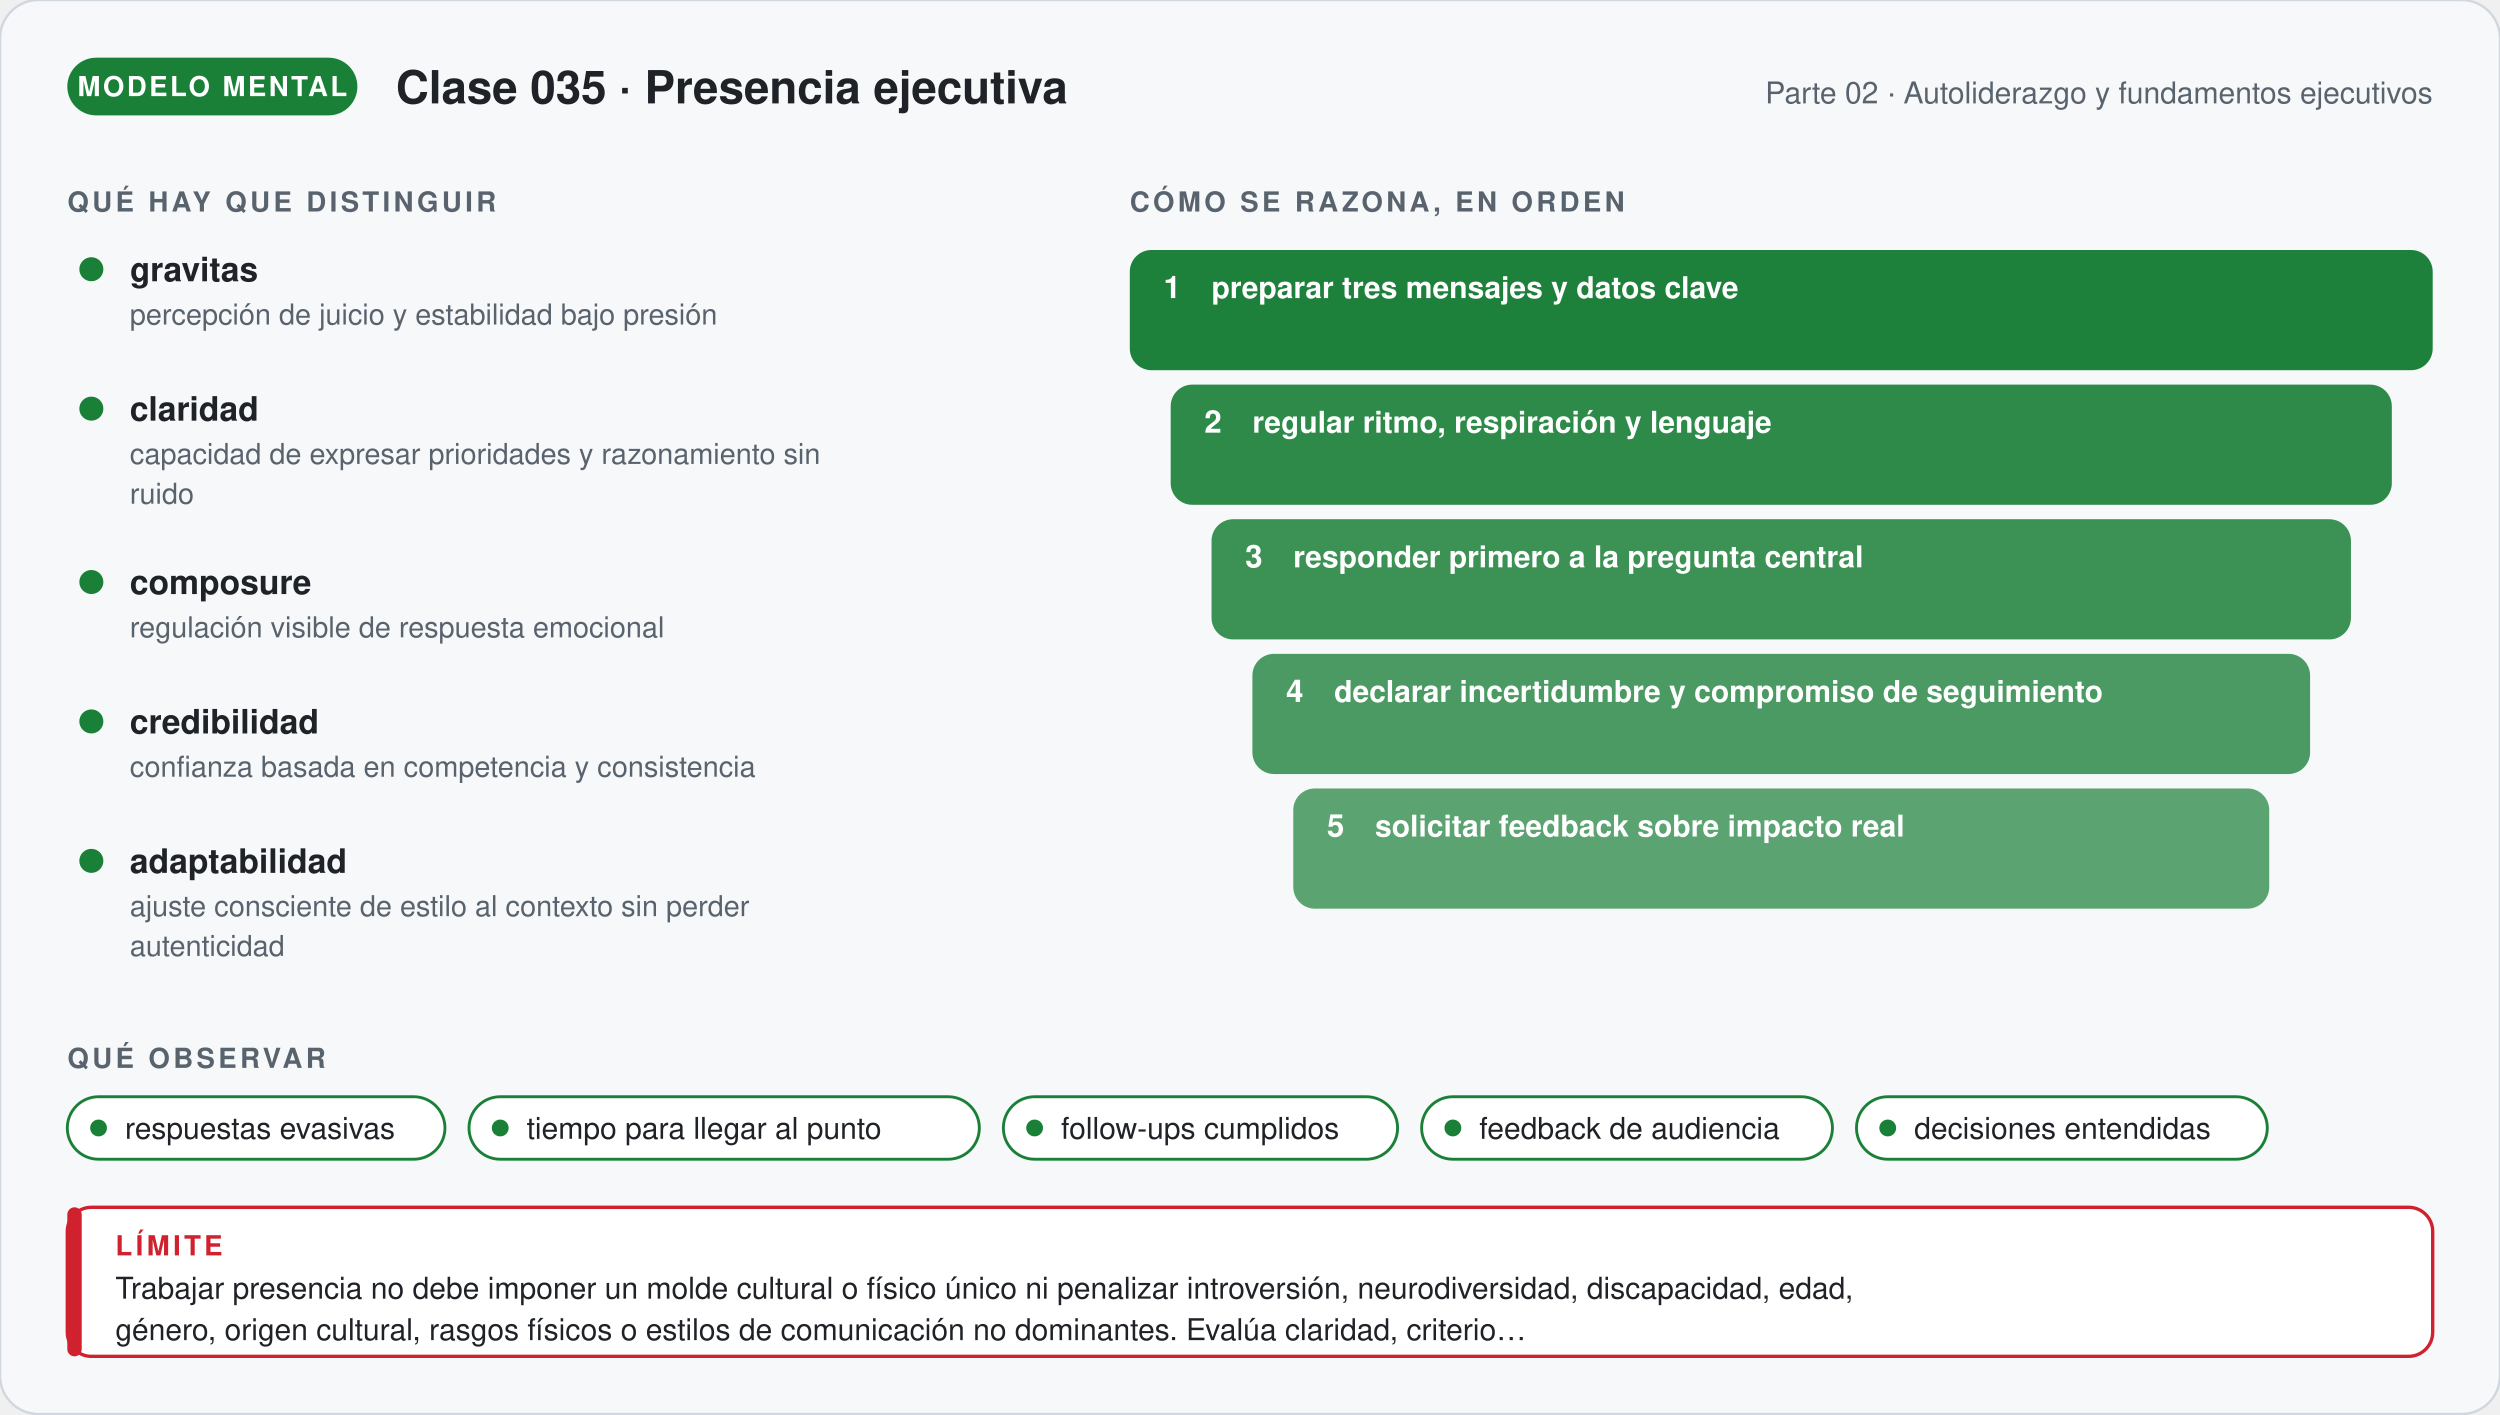
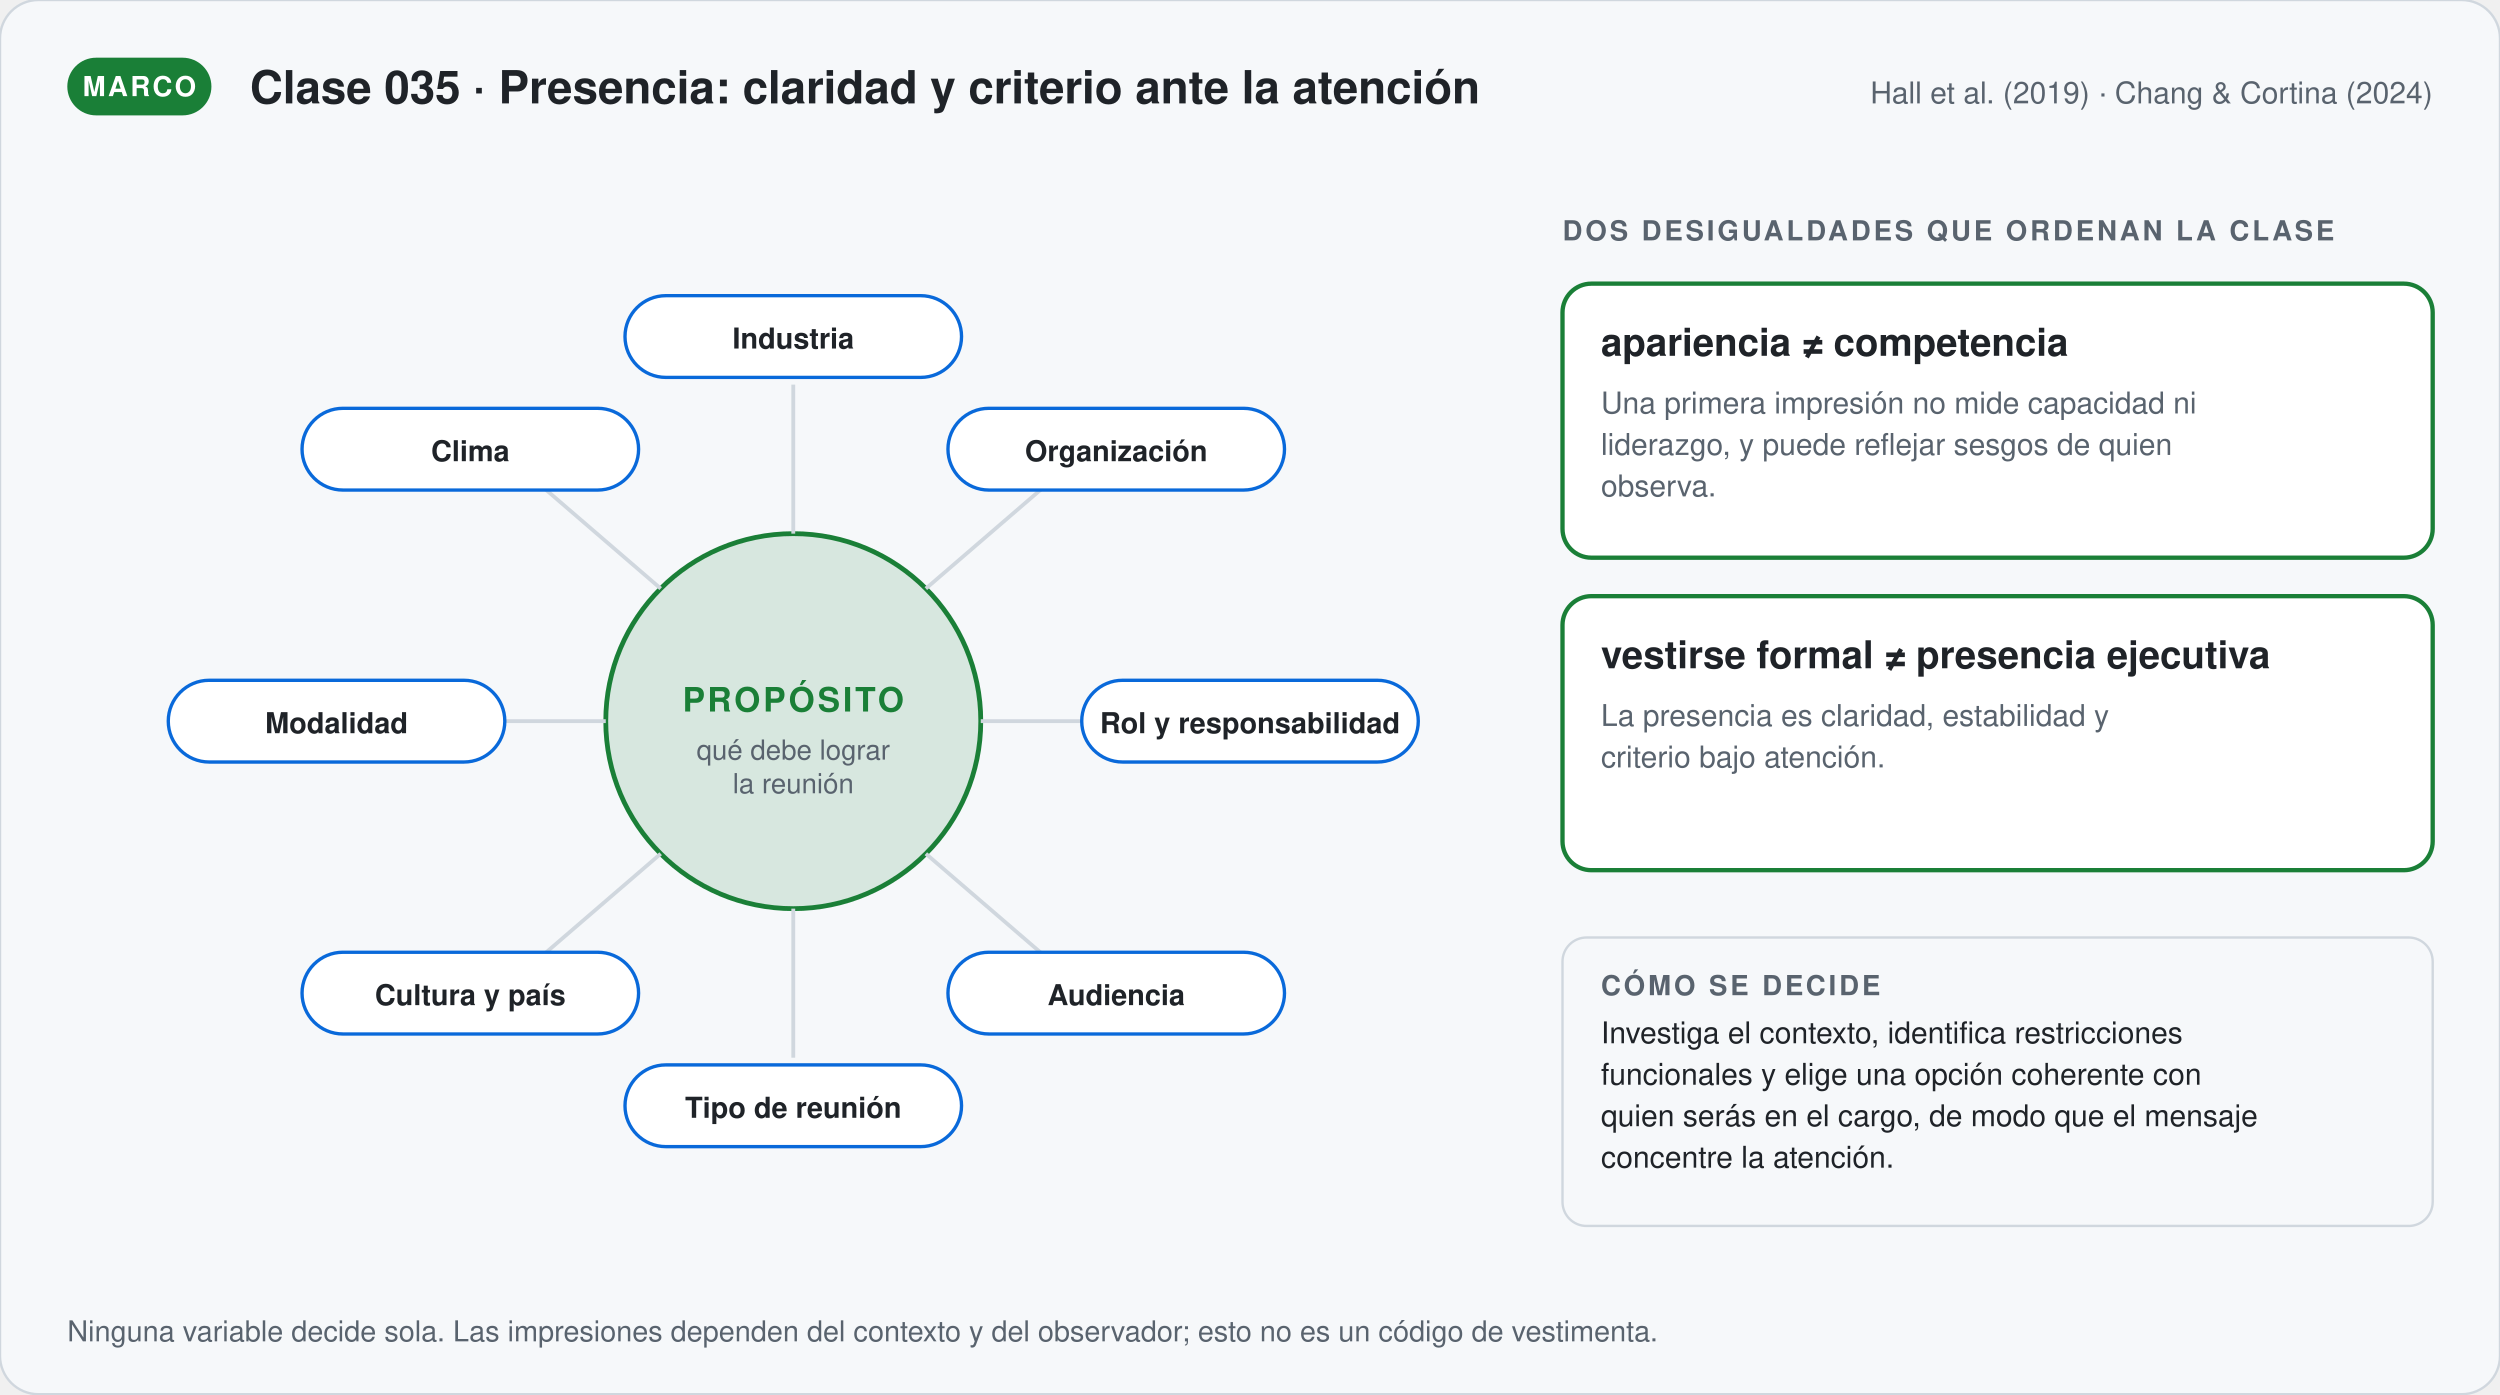
- <svg xmlns="http://www.w3.org/2000/svg" viewBox="0 0 1040 588.24" width="1040" role="img" aria-labelledby="t-g35 d-g35" font-family="'Segoe UI', 'Helvetica Neue', Helvetica, Arial, sans-serif">
+ <svg xmlns="http://www.w3.org/2000/svg" viewBox="0 0 1040 580" width="1040" role="img" aria-labelledby="t-035 d-035" font-family="'Segoe UI', 'Helvetica Neue', Helvetica, Arial, sans-serif">
  <defs>
-     <marker id="p-g35" viewBox="0 0 10 10" refX="8" refY="5" markerWidth="7" markerHeight="7" orient="auto">
+     <marker id="p-035" viewBox="0 0 10 10" refX="8" refY="5" markerWidth="7" markerHeight="7" orient="auto">
      <path d="M1,1 L9,5 L1,9 Z" fill="#59636e" />
    </marker>
  </defs>
-   <rect width="1040" height="588.24" rx="16" fill="#f6f8fa" stroke="#d0d7de" />
-   <rect x="28" y="24" width="120.67" height="24" rx="12" fill="#1a7f37" />
-   <text x="88.335" y="40" font-size="11.5" font-weight="700" fill="#ffffff" text-anchor="middle" letter-spacing="1">MODELO MENTAL</text>
-   <text x="164.67" y="43" font-size="19" font-weight="700" fill="#1f2328" text-anchor="start">Clase 035 · Presencia ejecutiva</text>
-   <text x="1012" y="43" font-size="12.5" font-weight="400" fill="#59636e" text-anchor="end">Parte 02 · Autoliderazgo y fundamentos ejecutivos</text>
-   <text x="28" y="88" font-size="11.5" font-weight="700" fill="#59636e" text-anchor="start" letter-spacing="1.4">QUÉ HAY QUE DISTINGUIR</text>
-   <circle cx="38" cy="112" r="5" fill="#1a7f37" />
-   <text x="54" y="117" font-size="14" font-weight="700" fill="#1f2328" text-anchor="start">gravitas</text>
-   <text x="54" y="135" font-size="12" font-weight="400" fill="#59636e" text-anchor="start">percepción de juicio y estabilidad bajo presión</text>
-   <circle cx="38" cy="170" r="5" fill="#1a7f37" />
-   <text x="54" y="175" font-size="14" font-weight="700" fill="#1f2328" text-anchor="start">claridad</text>
-   <text x="54" y="193" font-size="12" font-weight="400" fill="#59636e" text-anchor="start">capacidad de expresar prioridades y razonamiento sin</text>
-   <text x="54" y="209.56" font-size="12" font-weight="400" fill="#59636e" text-anchor="start">ruido</text>
-   <circle cx="38" cy="242.12" r="5" fill="#1a7f37" />
-   <text x="54" y="247.12" font-size="14" font-weight="700" fill="#1f2328" text-anchor="start">composure</text>
-   <text x="54" y="265.12" font-size="12" font-weight="400" fill="#59636e" text-anchor="start">regulación visible de respuesta emocional</text>
-   <circle cx="38" cy="300.12" r="5" fill="#1a7f37" />
-   <text x="54" y="305.12" font-size="14" font-weight="700" fill="#1f2328" text-anchor="start">credibilidad</text>
-   <text x="54" y="323.12" font-size="12" font-weight="400" fill="#59636e" text-anchor="start">confianza basada en competencia y consistencia</text>
-   <circle cx="38" cy="358.12" r="5" fill="#1a7f37" />
-   <text x="54" y="363.12" font-size="14" font-weight="700" fill="#1f2328" text-anchor="start">adaptabilidad</text>
-   <text x="54" y="381.12" font-size="12" font-weight="400" fill="#59636e" text-anchor="start">ajuste consciente de estilo al contexto sin perder</text>
-   <text x="54" y="397.68" font-size="12" font-weight="400" fill="#59636e" text-anchor="start">autenticidad</text>
-   <text x="470" y="88" font-size="11.5" font-weight="700" fill="#59636e" text-anchor="start" letter-spacing="1.4">CÓMO SE RAZONA, EN ORDEN</text>
-   <rect x="470" y="104" width="542" height="50" rx="9" fill="#1a7f37" stroke="#1a7f37" stroke-width="0" fill-opacity="0.98" />
-   <text x="484" y="124" font-size="13" font-weight="800" fill="#ffffff" text-anchor="start">1</text>
-   <text x="504" y="124" font-size="12.5" font-weight="600" fill="#ffffff" text-anchor="start">preparar tres mensajes y datos clave</text>
-   <rect x="487" y="160" width="508" height="50" rx="9" fill="#1a7f37" stroke="#1a7f37" stroke-width="0" fill-opacity="0.91" />
-   <text x="501" y="180" font-size="13" font-weight="800" fill="#ffffff" text-anchor="start">2</text>
-   <text x="521" y="180" font-size="12.5" font-weight="600" fill="#ffffff" text-anchor="start">regular ritmo, respiración y lenguaje</text>
-   <rect x="504" y="216" width="474" height="50" rx="9" fill="#1a7f37" stroke="#1a7f37" stroke-width="0" fill-opacity="0.84" />
-   <text x="518" y="236" font-size="13" font-weight="800" fill="#ffffff" text-anchor="start">3</text>
-   <text x="538" y="236" font-size="12.5" font-weight="600" fill="#ffffff" text-anchor="start">responder primero a la pregunta central</text>
-   <rect x="521" y="272" width="440" height="50" rx="9" fill="#1a7f37" stroke="#1a7f37" stroke-width="0" fill-opacity="0.77" />
-   <text x="535" y="292" font-size="13" font-weight="800" fill="#ffffff" text-anchor="start">4</text>
-   <text x="555" y="292" font-size="12.5" font-weight="600" fill="#ffffff" text-anchor="start">declarar incertidumbre y compromiso de seguimiento</text>
-   <rect x="538" y="328" width="406" height="50" rx="9" fill="#1a7f37" stroke="#1a7f37" stroke-width="0" fill-opacity="0.7" />
-   <text x="552" y="348" font-size="13" font-weight="800" fill="#ffffff" text-anchor="start">5</text>
-   <text x="572" y="348" font-size="12.5" font-weight="600" fill="#ffffff" text-anchor="start">solicitar feedback sobre impacto real</text>
-   <text x="28" y="444.24" font-size="11.5" font-weight="700" fill="#59636e" text-anchor="start" letter-spacing="1.4">QUÉ OBSERVAR</text>
-   <rect x="28" y="456.24" width="157.1" height="26" rx="13" fill="#ffffff" stroke="#1a7f37" stroke-width="1.2" />
-   <circle cx="41" cy="469.24" r="3.5" fill="#1a7f37" />
-   <text x="52" y="473.74" font-size="12.5" font-weight="400" fill="#1f2328" text-anchor="start">respuestas evasivas</text>
-   <rect x="195.1" y="456.24" width="212.3" height="26" rx="13" fill="#ffffff" stroke="#1a7f37" stroke-width="1.2" />
-   <circle cx="208.1" cy="469.24" r="3.5" fill="#1a7f37" />
-   <text x="219.1" y="473.74" font-size="12.5" font-weight="400" fill="#1f2328" text-anchor="start">tiempo para llegar al punto</text>
-   <rect x="417.4" y="456.24" width="164" height="26" rx="13" fill="#ffffff" stroke="#1a7f37" stroke-width="1.2" />
-   <circle cx="430.4" cy="469.24" r="3.5" fill="#1a7f37" />
-   <text x="441.4" y="473.74" font-size="12.5" font-weight="400" fill="#1f2328" text-anchor="start">follow-ups cumplidos</text>
-   <rect x="591.4" y="456.24" width="170.9" height="26" rx="13" fill="#ffffff" stroke="#1a7f37" stroke-width="1.2" />
-   <circle cx="604.4" cy="469.24" r="3.5" fill="#1a7f37" />
-   <text x="615.4" y="473.74" font-size="12.5" font-weight="400" fill="#1f2328" text-anchor="start">feedback de audiencia</text>
-   <rect x="772.3" y="456.24" width="170.9" height="26" rx="13" fill="#ffffff" stroke="#1a7f37" stroke-width="1.2" />
-   <circle cx="785.3" cy="469.24" r="3.5" fill="#1a7f37" />
-   <text x="796.3" y="473.74" font-size="12.5" font-weight="400" fill="#1f2328" text-anchor="start">decisiones entendidas</text>
-   <rect x="28" y="502.24" width="984" height="62" rx="10" fill="#ffffff" stroke="#cf222e" stroke-width="1.4" />
-   <rect x="28" y="502.24" width="6" height="62" rx="3" fill="#cf222e" />
-   <text x="48" y="522.24" font-size="11.5" font-weight="700" fill="#cf222e" text-anchor="start" letter-spacing="1.4">LÍMITE</text>
-   <text x="48" y="540.24" font-size="12.5" font-weight="400" fill="#1f2328" text-anchor="start">Trabajar presencia no debe imponer un molde cultural o físico único ni penalizar introversión, neurodiversidad, discapacidad, edad,</text>
-   <text x="48" y="557.49" font-size="12.5" font-weight="400" fill="#1f2328" text-anchor="start">género, origen cultural, rasgos físicos o estilos de comunicación no dominantes. Evalúa claridad, criterio…</text>
+   <rect width="1040" height="580" rx="16" fill="#f6f8fa" stroke="#d0d7de" />
+   <rect x="28" y="24" width="59.95" height="24" rx="12" fill="#1a7f37" />
+   <text x="57.975" y="40" font-size="11.5" font-weight="700" fill="#ffffff" text-anchor="middle" letter-spacing="1">MARCO</text>
+   <text x="103.95" y="43" font-size="19" font-weight="700" fill="#1f2328" text-anchor="start">Clase 035 · Presencia: claridad y criterio ante la atención</text>
+   <text x="1012" y="43" font-size="12.5" font-weight="400" fill="#59636e" text-anchor="end">Hall et al. (2019) · Chang &amp; Cortina (2024)</text>
+   <circle cx="330" cy="300" r="78" fill="#1a7f37" fill-opacity="0.14" stroke="#1a7f37" stroke-width="2" />
+   <text x="330" y="296" font-size="14" font-weight="800" fill="#1a7f37" text-anchor="middle" letter-spacing="1.2">PROPÓSITO</text>
+   <text x="330" y="316" font-size="11.5" font-weight="400" fill="#59636e" text-anchor="middle">qué debe lograr</text>
+   <text x="330" y="330" font-size="11.5" font-weight="400" fill="#59636e" text-anchor="middle">la reunión</text>
+   <path d="M330,222 L330,160" stroke="#d0d7de" stroke-width="1.6" />
+   <rect x="260" y="123" width="140" height="34" rx="17" fill="#ffffff" stroke="#0969da" stroke-width="1.4" />
+   <text x="330" y="145" font-size="12" font-weight="600" fill="#1f2328" text-anchor="middle">Industria</text>
+   <path d="M385.154,244.846 L436.066,201.005" stroke="#d0d7de" stroke-width="1.6" />
+   <rect x="394.35" y="169.863" width="140" height="34" rx="17" fill="#ffffff" stroke="#0969da" stroke-width="1.4" />
+   <text x="464.35" y="191.863" font-size="12" font-weight="600" fill="#1f2328" text-anchor="middle">Organización</text>
+   <path d="M408,300 L480,300" stroke="#d0d7de" stroke-width="1.6" />
+   <rect x="450" y="283" width="140" height="34" rx="17" fill="#ffffff" stroke="#0969da" stroke-width="1.4" />
+   <text x="520" y="305" font-size="12" font-weight="600" fill="#1f2328" text-anchor="middle">Rol y responsabilidad</text>
+   <path d="M385.154,355.154 L436.066,398.995" stroke="#d0d7de" stroke-width="1.6" />
+   <rect x="394.35" y="396.137" width="140" height="34" rx="17" fill="#ffffff" stroke="#0969da" stroke-width="1.4" />
+   <text x="464.35" y="418.137" font-size="12" font-weight="600" fill="#1f2328" text-anchor="middle">Audiencia</text>
+   <path d="M330,378 L330,440" stroke="#d0d7de" stroke-width="1.6" />
+   <rect x="260" y="443" width="140" height="34" rx="17" fill="#ffffff" stroke="#0969da" stroke-width="1.4" />
+   <text x="330" y="465" font-size="12" font-weight="600" fill="#1f2328" text-anchor="middle">Tipo de reunión</text>
+   <path d="M274.846,355.154 L223.934,398.995" stroke="#d0d7de" stroke-width="1.6" />
+   <rect x="125.65" y="396.137" width="140" height="34" rx="17" fill="#ffffff" stroke="#0969da" stroke-width="1.4" />
+   <text x="195.65" y="418.137" font-size="12" font-weight="600" fill="#1f2328" text-anchor="middle">Cultura y país</text>
+   <path d="M252,300 L180,300" stroke="#d0d7de" stroke-width="1.6" />
+   <rect x="70" y="283" width="140" height="34" rx="17" fill="#ffffff" stroke="#0969da" stroke-width="1.4" />
+   <text x="140" y="305" font-size="12" font-weight="600" fill="#1f2328" text-anchor="middle">Modalidad</text>
+   <path d="M274.846,244.846 L223.934,201.005" stroke="#d0d7de" stroke-width="1.6" />
+   <rect x="125.65" y="169.863" width="140" height="34" rx="17" fill="#ffffff" stroke="#0969da" stroke-width="1.4" />
+   <text x="195.65" y="191.863" font-size="12" font-weight="600" fill="#1f2328" text-anchor="middle">Clima</text>
+   <text x="650" y="100" font-size="11.5" font-weight="700" fill="#59636e" text-anchor="start" letter-spacing="1.2">DOS DESIGUALDADES QUE ORDENAN LA CLASE</text>
+   <rect x="650" y="118" width="362" height="114" rx="12" fill="#ffffff" stroke="#1a7f37" stroke-width="1.8" />
+   <text x="666" y="148" font-size="16" font-weight="800" fill="#1f2328" text-anchor="start">apariencia  ≠  competencia</text>
+   <text x="666" y="172" font-size="12.5" font-weight="400" fill="#59636e" text-anchor="start">Una primera impresión no mide capacidad ni</text>
+   <text x="666" y="189.25" font-size="12.5" font-weight="400" fill="#59636e" text-anchor="start">liderazgo, y puede reflejar sesgos de quien</text>
+   <text x="666" y="206.5" font-size="12.5" font-weight="400" fill="#59636e" text-anchor="start">observa.</text>
+   <rect x="650" y="248" width="362" height="114" rx="12" fill="#ffffff" stroke="#1a7f37" stroke-width="1.8" />
+   <text x="666" y="278" font-size="16" font-weight="800" fill="#1f2328" text-anchor="start">vestirse formal  ≠  presencia ejecutiva</text>
+   <text x="666" y="302" font-size="12.5" font-weight="400" fill="#59636e" text-anchor="start">La presencia es claridad, estabilidad y</text>
+   <text x="666" y="319.25" font-size="12.5" font-weight="400" fill="#59636e" text-anchor="start">criterio bajo atención.</text>
+   <rect x="650" y="390" width="362" height="120" rx="10" fill="#f6f8fa" stroke="#d0d7de" stroke-width="1" />
+   <text x="666" y="414" font-size="11.5" font-weight="700" fill="#59636e" text-anchor="start" letter-spacing="1.2">CÓMO SE DECIDE</text>
+   <text x="666" y="434" font-size="12.5" font-weight="400" fill="#1f2328" text-anchor="start">Investiga el contexto, identifica restricciones</text>
+   <text x="666" y="451.25" font-size="12.5" font-weight="400" fill="#1f2328" text-anchor="start">funcionales y elige una opción coherente con</text>
+   <text x="666" y="468.5" font-size="12.5" font-weight="400" fill="#1f2328" text-anchor="start">quien serás en el cargo, de modo que el mensaje</text>
+   <text x="666" y="485.75" font-size="12.5" font-weight="400" fill="#1f2328" text-anchor="start">concentre la atención.</text>
+   <text x="28" y="558" font-size="12" font-weight="400" fill="#59636e" text-anchor="start">Ninguna variable decide sola. Las impresiones dependen del contexto y del observador; esto no es un código de vestimenta.</text>
</svg>
